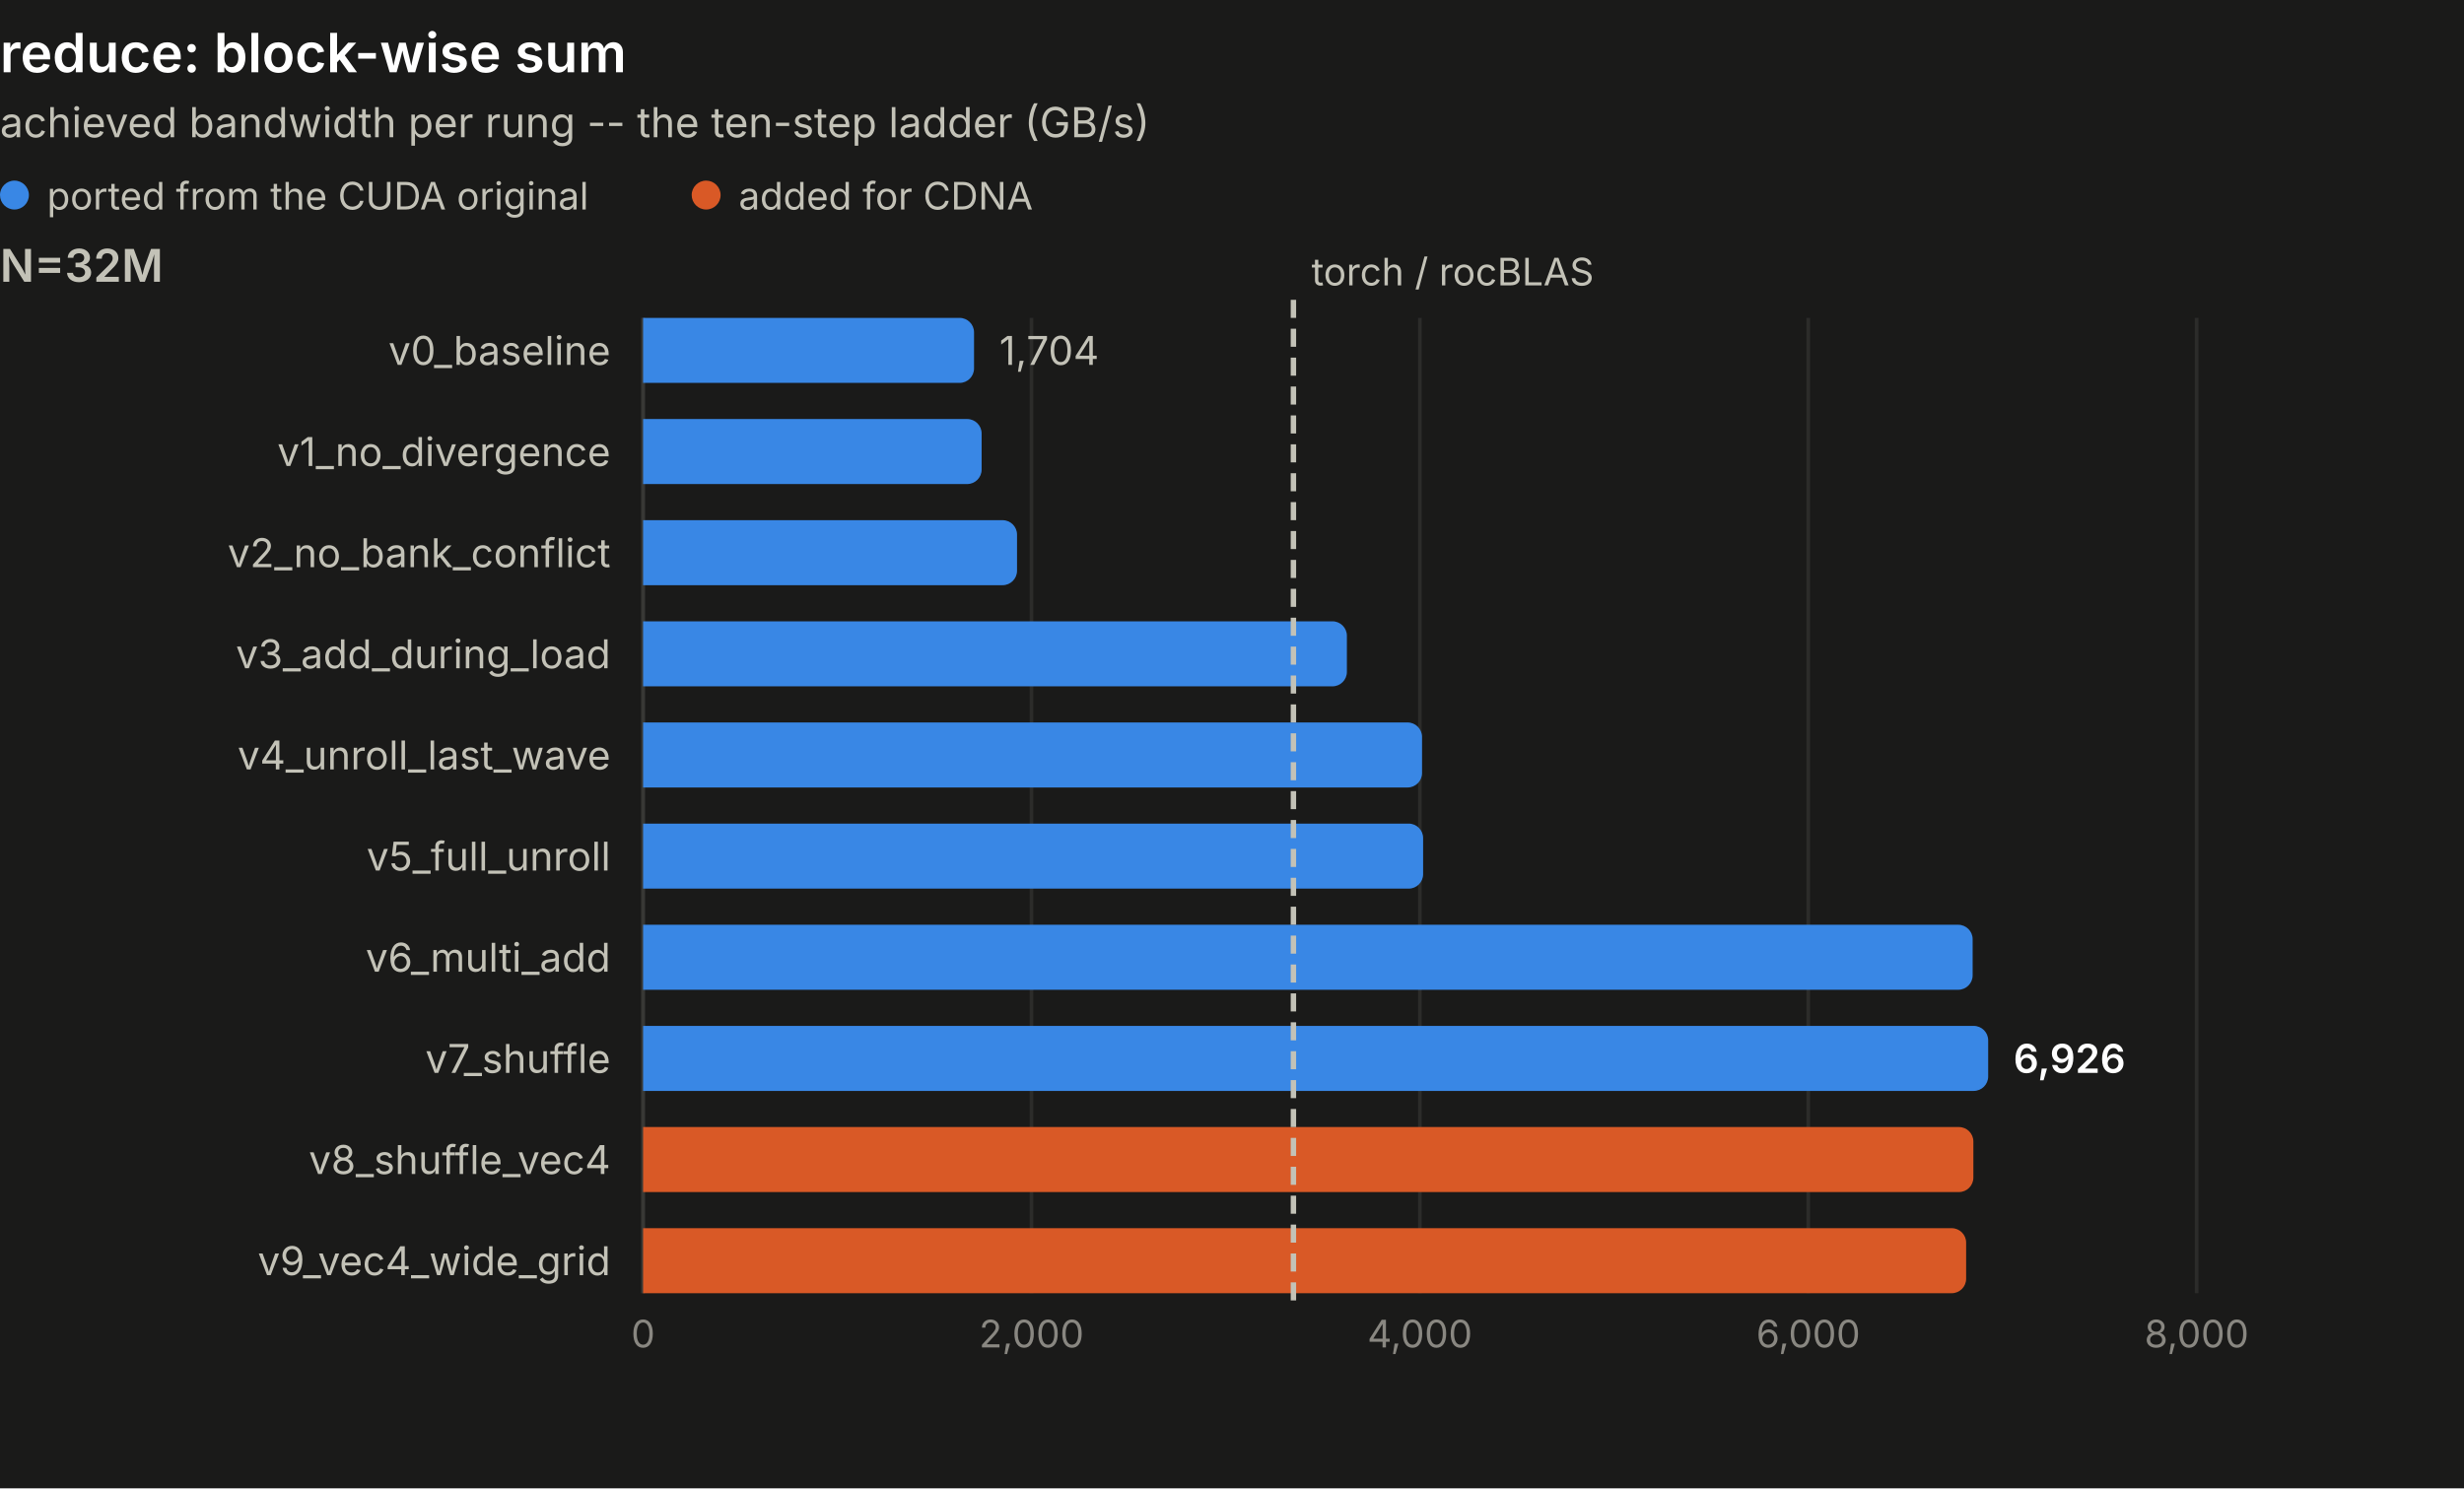
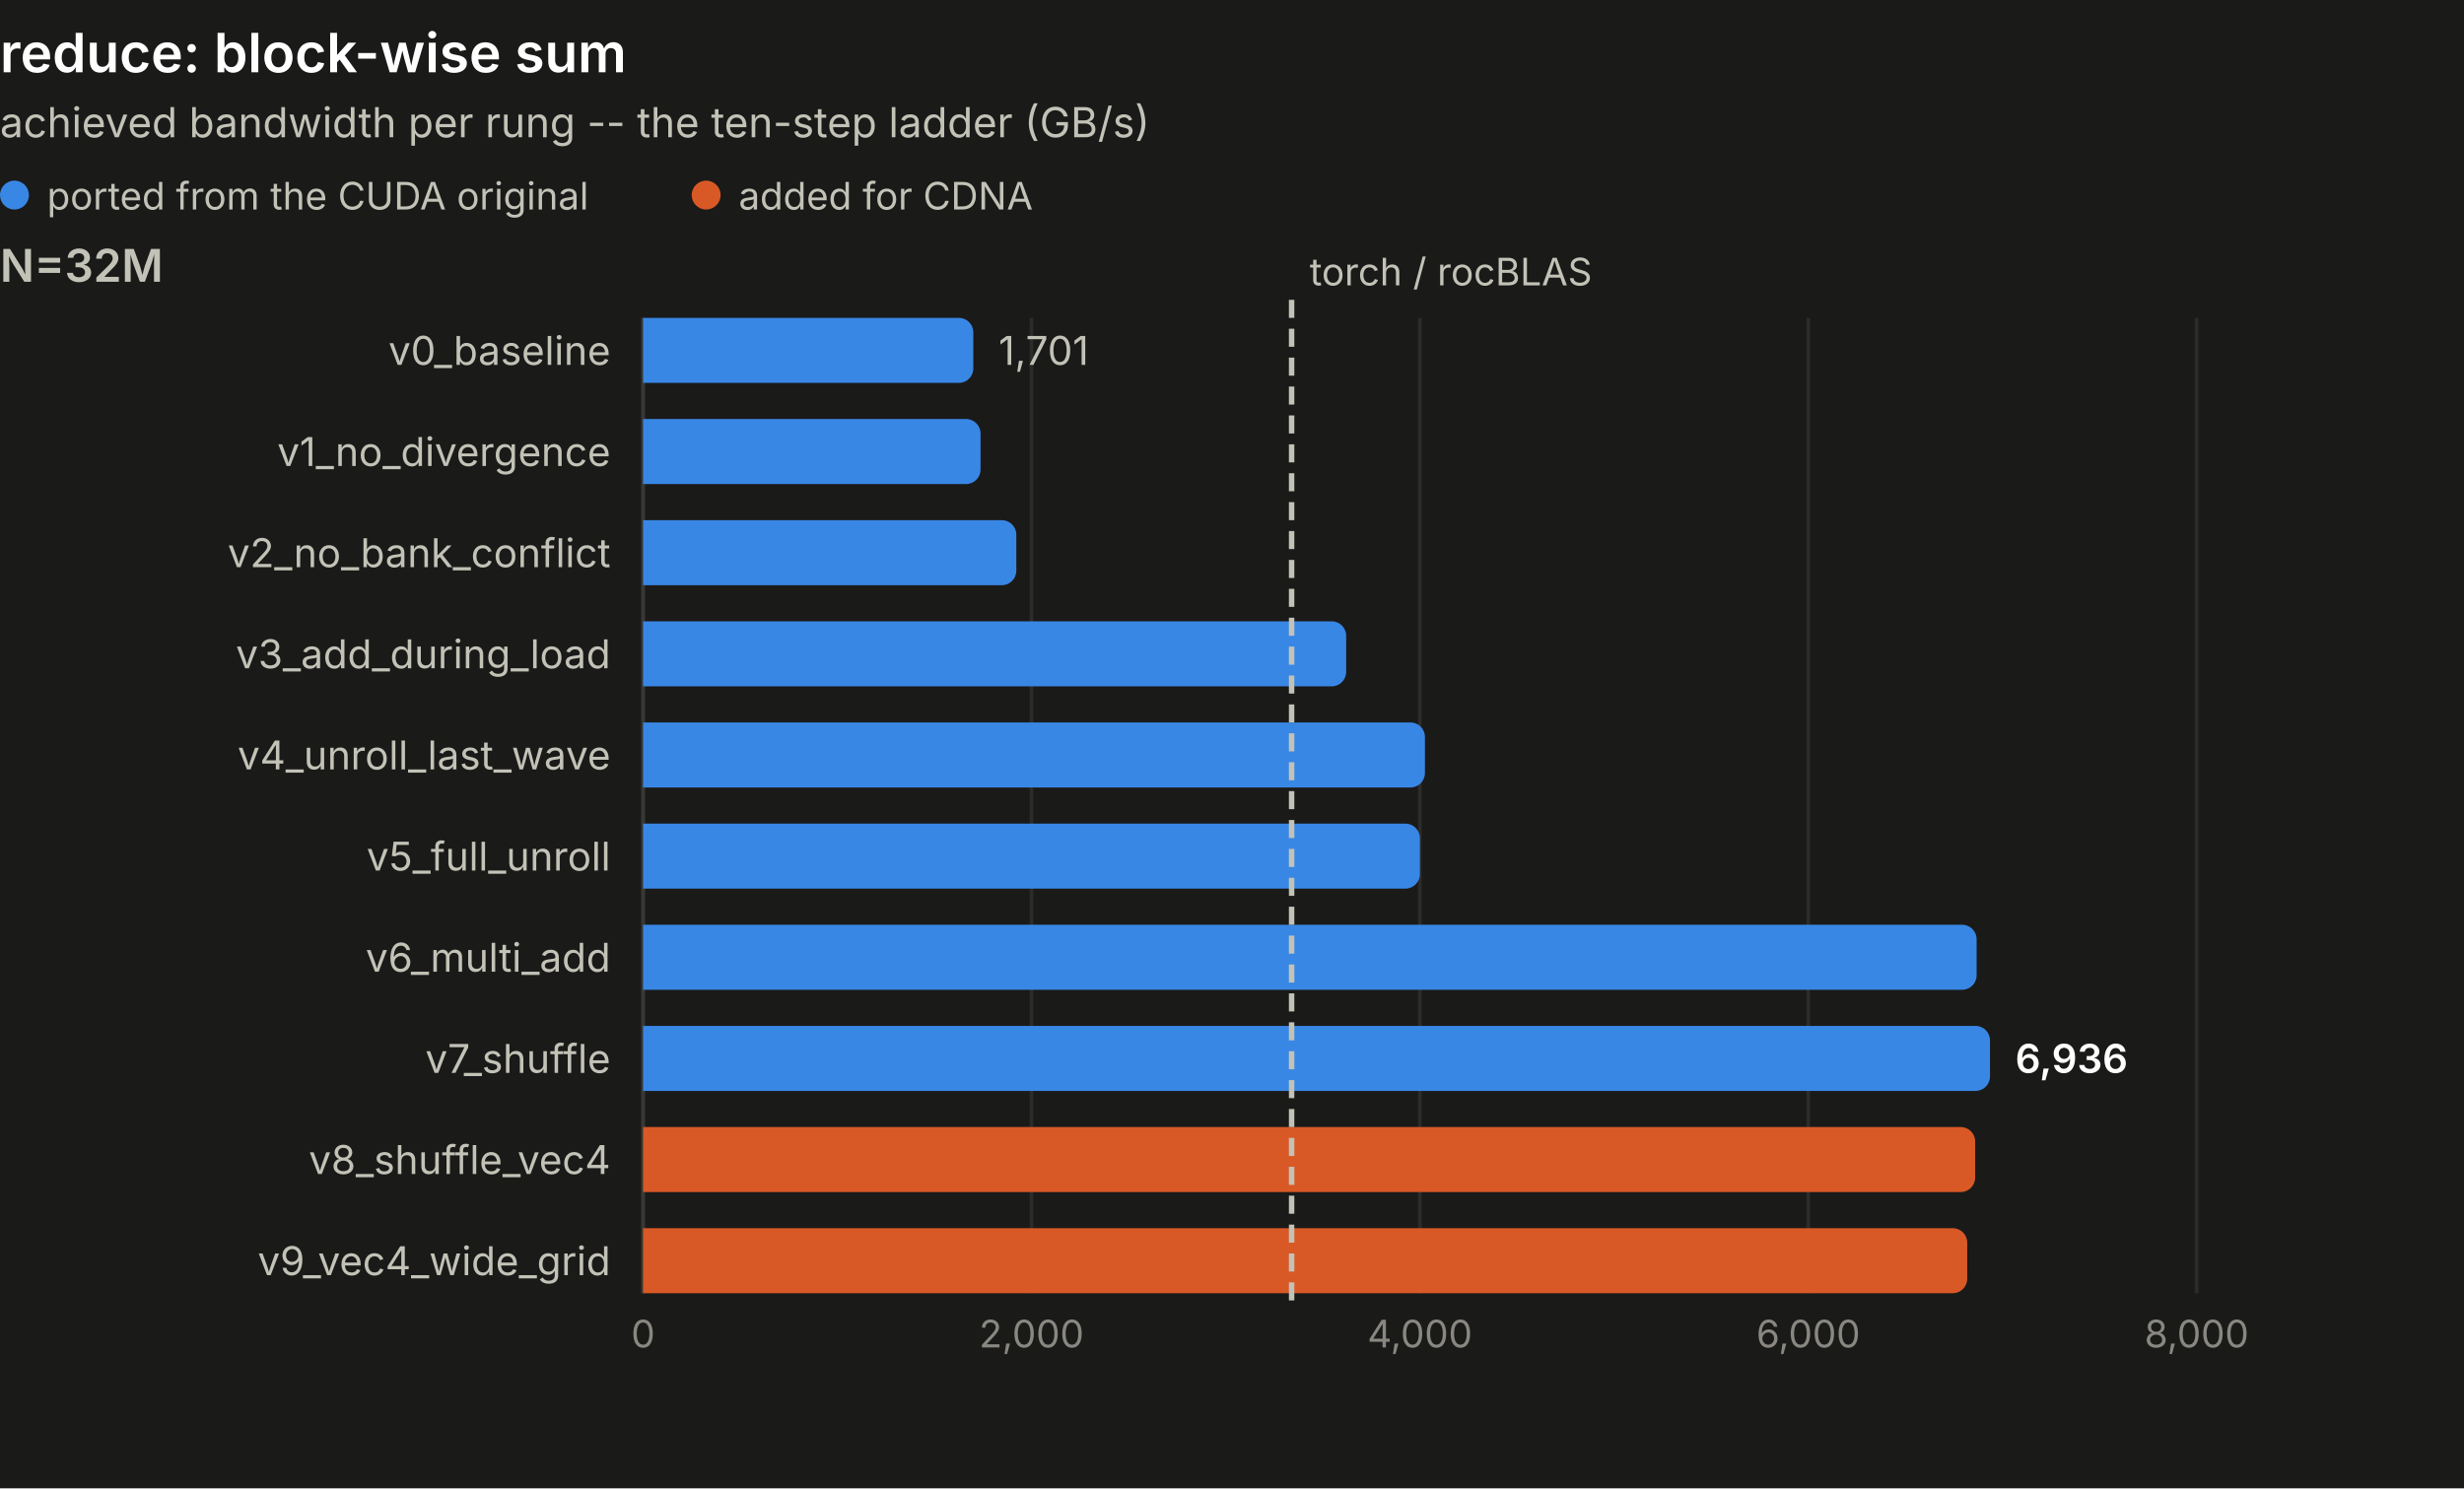
<svg xmlns="http://www.w3.org/2000/svg" width="682" height="412" viewBox="0 0 682 412" font-family="system-ui,-apple-system,'Segoe UI',sans-serif">
  <rect width="682" height="412" fill="#1a1a19" />
  <text x="0" y="20" font-size="15" font-weight="600" fill="#ffffff">reduce: block-wise sum</text>
  <text x="0" y="38" font-size="11.5" fill="#c3c2b7">achieved bandwidth per rung -- the ten-step ladder (GB/s)</text>
  <circle cx="4" cy="54" r="4" fill="#3987e5" />
  <text x="13" y="58" font-size="10.5" fill="#c3c2b7">ported from the CUDA original</text>
  <circle cx="195.45" cy="54" r="4" fill="#d95926" />
  <text x="204.45" y="58" font-size="10.5" fill="#c3c2b7">added for CDNA</text>
  <text x="0" y="78" font-size="12.5" font-weight="600" fill="#c3c2b7">N=32M</text>
  <line x1="178.0" y1="88" x2="178.0" y2="358" stroke="#2c2c2a" stroke-width="1" />
  <text x="178.0" y="373" font-size="10.5" text-anchor="middle" fill="#898781" style="font-variant-numeric:tabular-nums">0</text>
  <line x1="285.5" y1="88" x2="285.5" y2="358" stroke="#2c2c2a" stroke-width="1" />
  <text x="285.5" y="373" font-size="10.5" text-anchor="middle" fill="#898781" style="font-variant-numeric:tabular-nums">2,000</text>
  <line x1="393.0" y1="88" x2="393.0" y2="358" stroke="#2c2c2a" stroke-width="1" />
  <text x="393.0" y="373" font-size="10.5" text-anchor="middle" fill="#898781" style="font-variant-numeric:tabular-nums">4,000</text>
  <line x1="500.5" y1="88" x2="500.5" y2="358" stroke="#2c2c2a" stroke-width="1" />
  <text x="500.5" y="373" font-size="10.5" text-anchor="middle" fill="#898781" style="font-variant-numeric:tabular-nums">6,000</text>
  <line x1="608.0" y1="88" x2="608.0" y2="358" stroke="#2c2c2a" stroke-width="1" />
  <text x="608.0" y="373" font-size="10.5" text-anchor="middle" fill="#898781" style="font-variant-numeric:tabular-nums">8,000</text>
  <line x1="178" y1="88" x2="178" y2="358" stroke="#383835" stroke-width="1" />
-   <path d="M178 88 H265.6 a4.0 4.0 0 0 1 4.0 4.0 V102.0 a4.0 4.0 0 0 1 -4.0 4.0 H178 Z" fill="#3987e5" />
+   <path d="M178 88 H265.4 a4.0 4.0 0 0 1 4.0 4.0 V102.0 a4.0 4.0 0 0 1 -4.0 4.0 H178 Z" fill="#3987e5" />
  <text x="169" y="101.0" font-size="11" text-anchor="end" fill="#c3c2b7">v0_baseline</text>
-   <text x="276.6" y="101.0" font-size="11" font-weight="400" fill="#c3c2b7" style="font-variant-numeric:tabular-nums">1,704</text>
-   <path d="M178 116 H267.7 a4.0 4.0 0 0 1 4.0 4.0 V130.0 a4.0 4.0 0 0 1 -4.0 4.0 H178 Z" fill="#3987e5" />
+   <text x="276.4" y="101.0" font-size="11" font-weight="400" fill="#c3c2b7" style="font-variant-numeric:tabular-nums">1,701</text>
+   <path d="M178 116 H267.4 a4.0 4.0 0 0 1 4.0 4.0 V130.0 a4.0 4.0 0 0 1 -4.0 4.0 H178 Z" fill="#3987e5" />
  <text x="169" y="129.0" font-size="11" text-anchor="end" fill="#c3c2b7">v1_no_divergence</text>
-   <path d="M178 144 H277.5 a4.0 4.0 0 0 1 4.0 4.0 V158.0 a4.0 4.0 0 0 1 -4.0 4.0 H178 Z" fill="#3987e5" />
+   <path d="M178 144 H277.3 a4.0 4.0 0 0 1 4.0 4.0 V158.0 a4.0 4.0 0 0 1 -4.0 4.0 H178 Z" fill="#3987e5" />
  <text x="169" y="157.0" font-size="11" text-anchor="end" fill="#c3c2b7">v2_no_bank_conflict</text>
-   <path d="M178 172 H368.8 a4.0 4.0 0 0 1 4.0 4.0 V186.0 a4.0 4.0 0 0 1 -4.0 4.0 H178 Z" fill="#3987e5" />
+   <path d="M178 172 H368.6 a4.0 4.0 0 0 1 4.0 4.0 V186.0 a4.0 4.0 0 0 1 -4.0 4.0 H178 Z" fill="#3987e5" />
  <text x="169" y="185.0" font-size="11" text-anchor="end" fill="#c3c2b7">v3_add_during_load</text>
-   <path d="M178 200 H389.6 a4.0 4.0 0 0 1 4.0 4.0 V214.0 a4.0 4.0 0 0 1 -4.0 4.0 H178 Z" fill="#3987e5" />
+   <path d="M178 200 H390.4 a4.0 4.0 0 0 1 4.0 4.0 V214.0 a4.0 4.0 0 0 1 -4.0 4.0 H178 Z" fill="#3987e5" />
  <text x="169" y="213.0" font-size="11" text-anchor="end" fill="#c3c2b7">v4_unroll_last_wave</text>
-   <path d="M178 228 H389.9 a4.0 4.0 0 0 1 4.0 4.0 V242.0 a4.0 4.0 0 0 1 -4.0 4.0 H178 Z" fill="#3987e5" />
+   <path d="M178 228 H389.0 a4.0 4.0 0 0 1 4.0 4.0 V242.0 a4.0 4.0 0 0 1 -4.0 4.0 H178 Z" fill="#3987e5" />
  <text x="169" y="241.0" font-size="11" text-anchor="end" fill="#c3c2b7">v5_full_unroll</text>
-   <path d="M178 256 H542.0 a4.0 4.0 0 0 1 4.0 4.0 V270.0 a4.0 4.0 0 0 1 -4.0 4.0 H178 Z" fill="#3987e5" />
+   <path d="M178 256 H543.1 a4.0 4.0 0 0 1 4.0 4.0 V270.0 a4.0 4.0 0 0 1 -4.0 4.0 H178 Z" fill="#3987e5" />
  <text x="169" y="269.0" font-size="11" text-anchor="end" fill="#c3c2b7">v6_multi_add</text>
-   <path d="M178 284 H546.3 a4.0 4.0 0 0 1 4.0 4.0 V298.0 a4.0 4.0 0 0 1 -4.0 4.0 H178 Z" fill="#3987e5" />
+   <path d="M178 284 H546.8 a4.0 4.0 0 0 1 4.0 4.0 V298.0 a4.0 4.0 0 0 1 -4.0 4.0 H178 Z" fill="#3987e5" />
  <text x="169" y="297.0" font-size="11" text-anchor="end" fill="#c3c2b7">v7_shuffle</text>
-   <text x="557.3" y="297.0" font-size="11" font-weight="600" fill="#ffffff" style="font-variant-numeric:tabular-nums">6,926</text>
-   <path d="M178 312 H542.2 a4.0 4.0 0 0 1 4.0 4.0 V326.0 a4.0 4.0 0 0 1 -4.0 4.0 H178 Z" fill="#d95926" />
+   <text x="557.8" y="297.0" font-size="11" font-weight="600" fill="#ffffff" style="font-variant-numeric:tabular-nums">6,936</text>
+   <path d="M178 312 H542.7 a4.0 4.0 0 0 1 4.0 4.0 V326.0 a4.0 4.0 0 0 1 -4.0 4.0 H178 Z" fill="#d95926" />
  <text x="169" y="325.0" font-size="11" text-anchor="end" fill="#c3c2b7">v8_shuffle_vec4</text>
-   <path d="M178 340 H540.2 a4.0 4.0 0 0 1 4.0 4.0 V354.0 a4.0 4.0 0 0 1 -4.0 4.0 H178 Z" fill="#d95926" />
+   <path d="M178 340 H540.5 a4.0 4.0 0 0 1 4.0 4.0 V354.0 a4.0 4.0 0 0 1 -4.0 4.0 H178 Z" fill="#d95926" />
  <text x="169" y="353.0" font-size="11" text-anchor="end" fill="#c3c2b7">v9_vec4_wide_grid</text>
-   <line x1="358.0" y1="83" x2="358.0" y2="361" stroke="#c3c2b7" stroke-width="1.5" stroke-dasharray="5 3" />
-   <text x="363.0" y="79" font-size="10.5" fill="#c3c2b7">torch / rocBLAS</text>
+   <line x1="357.5" y1="83" x2="357.5" y2="361" stroke="#c3c2b7" stroke-width="1.5" stroke-dasharray="5 3" />
+   <text x="362.5" y="79" font-size="10.5" fill="#c3c2b7">torch / rocBLAS</text>
</svg>
